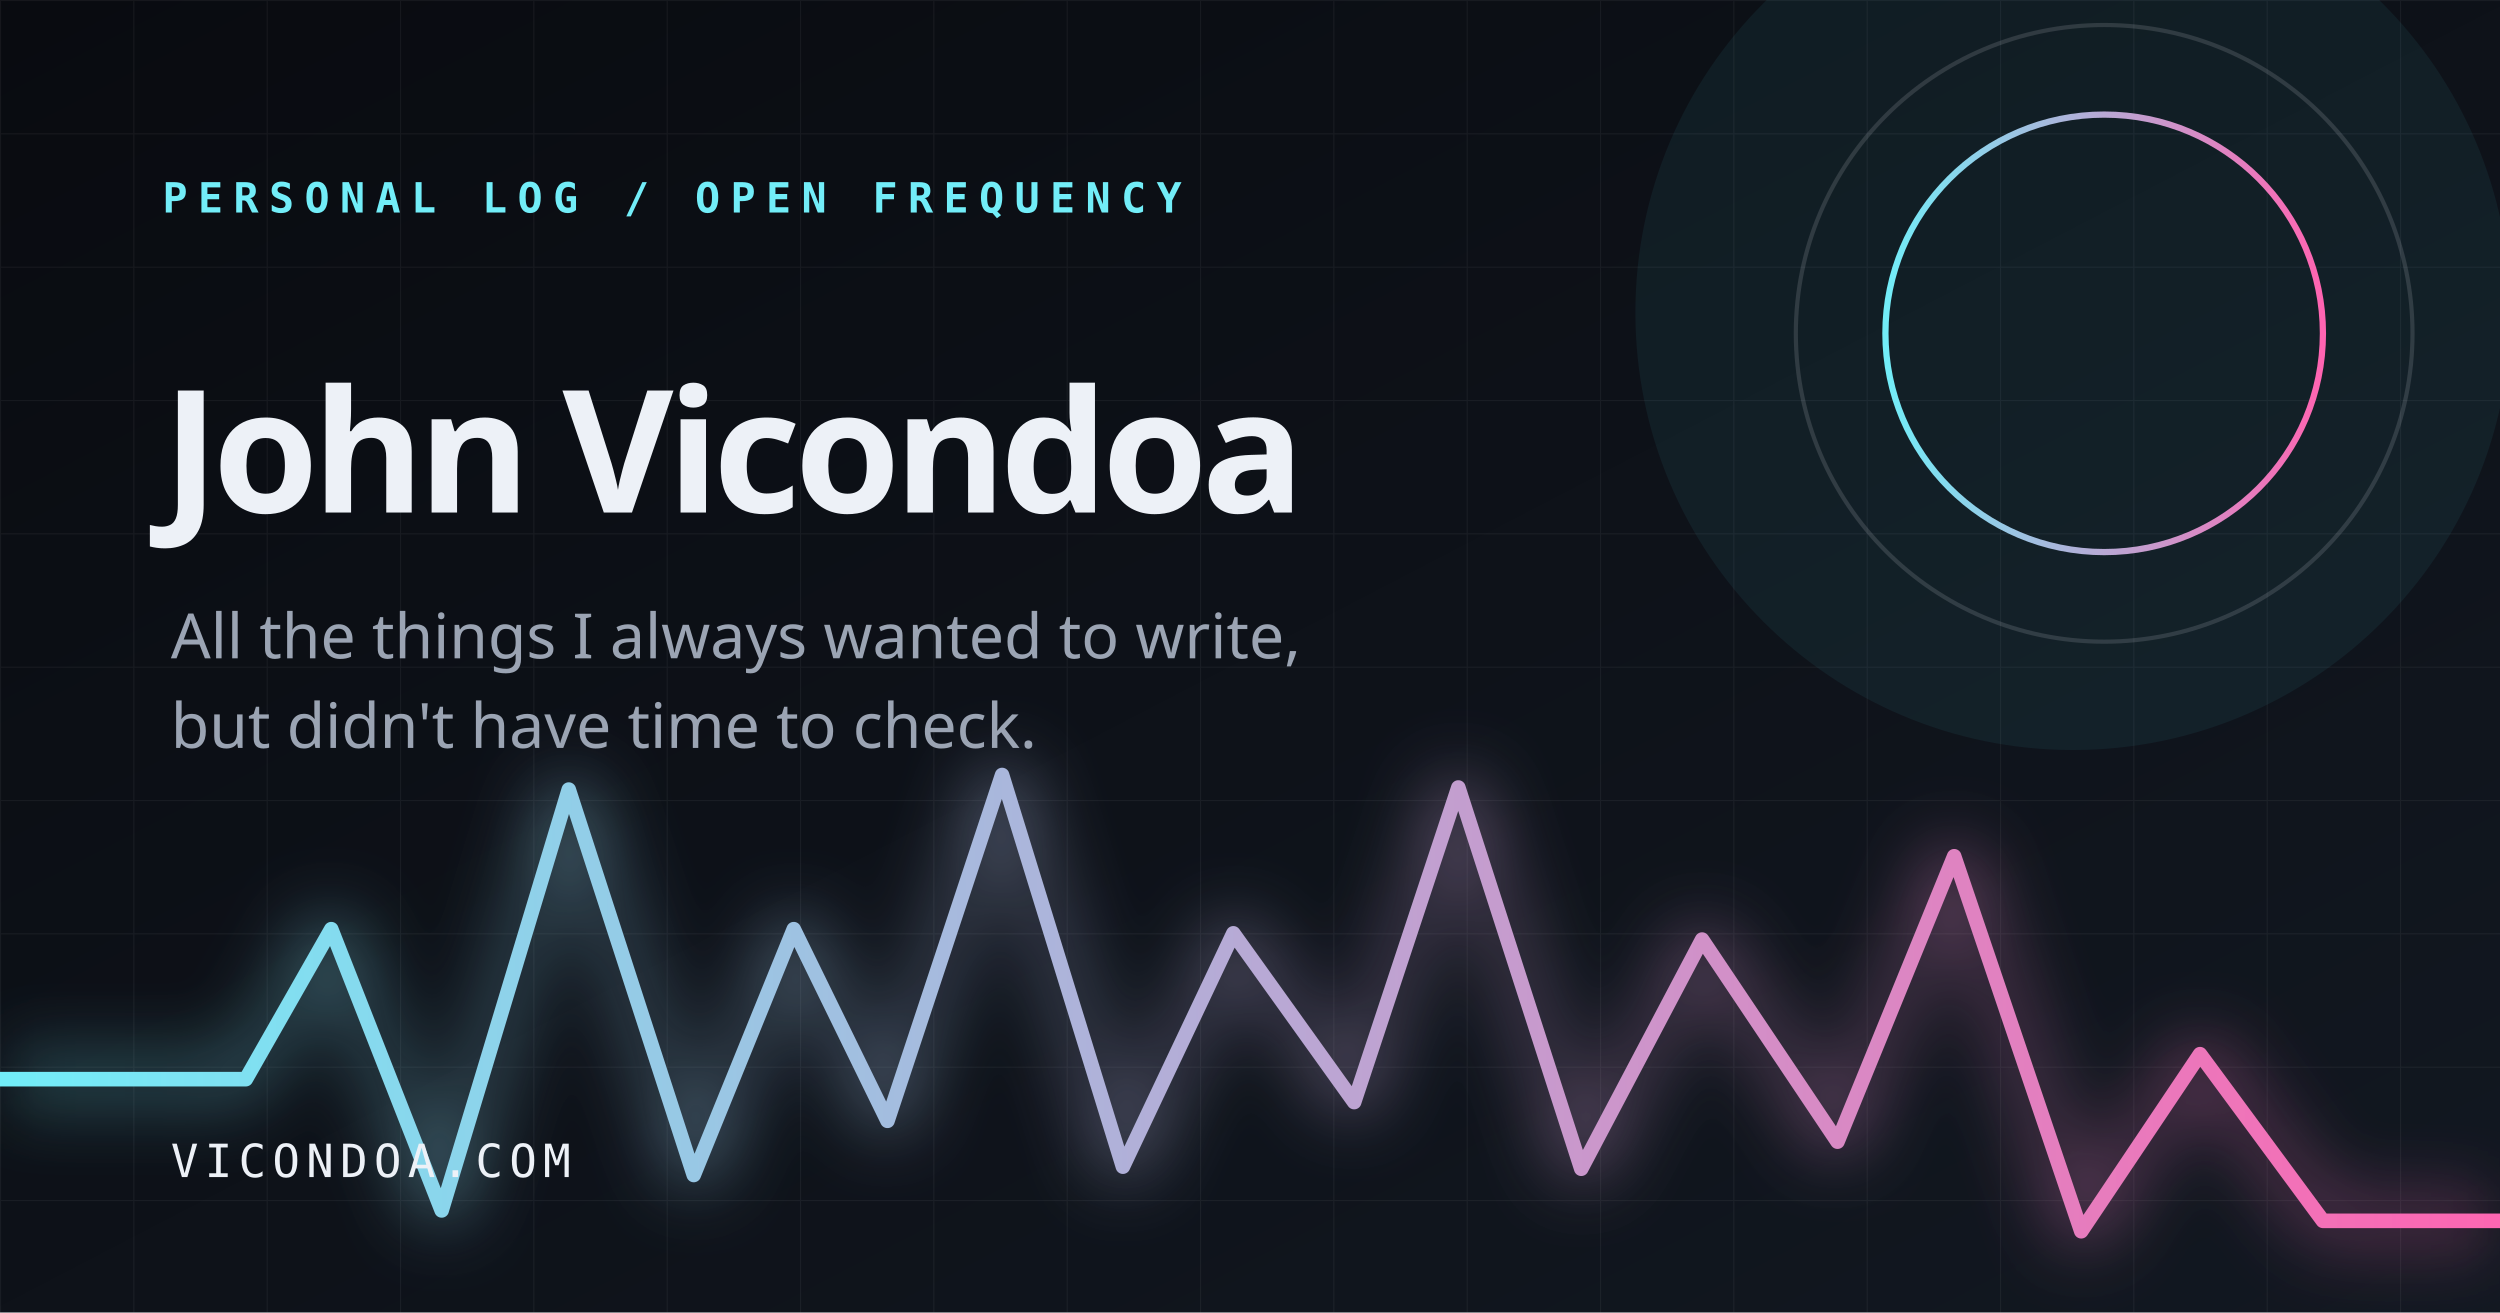
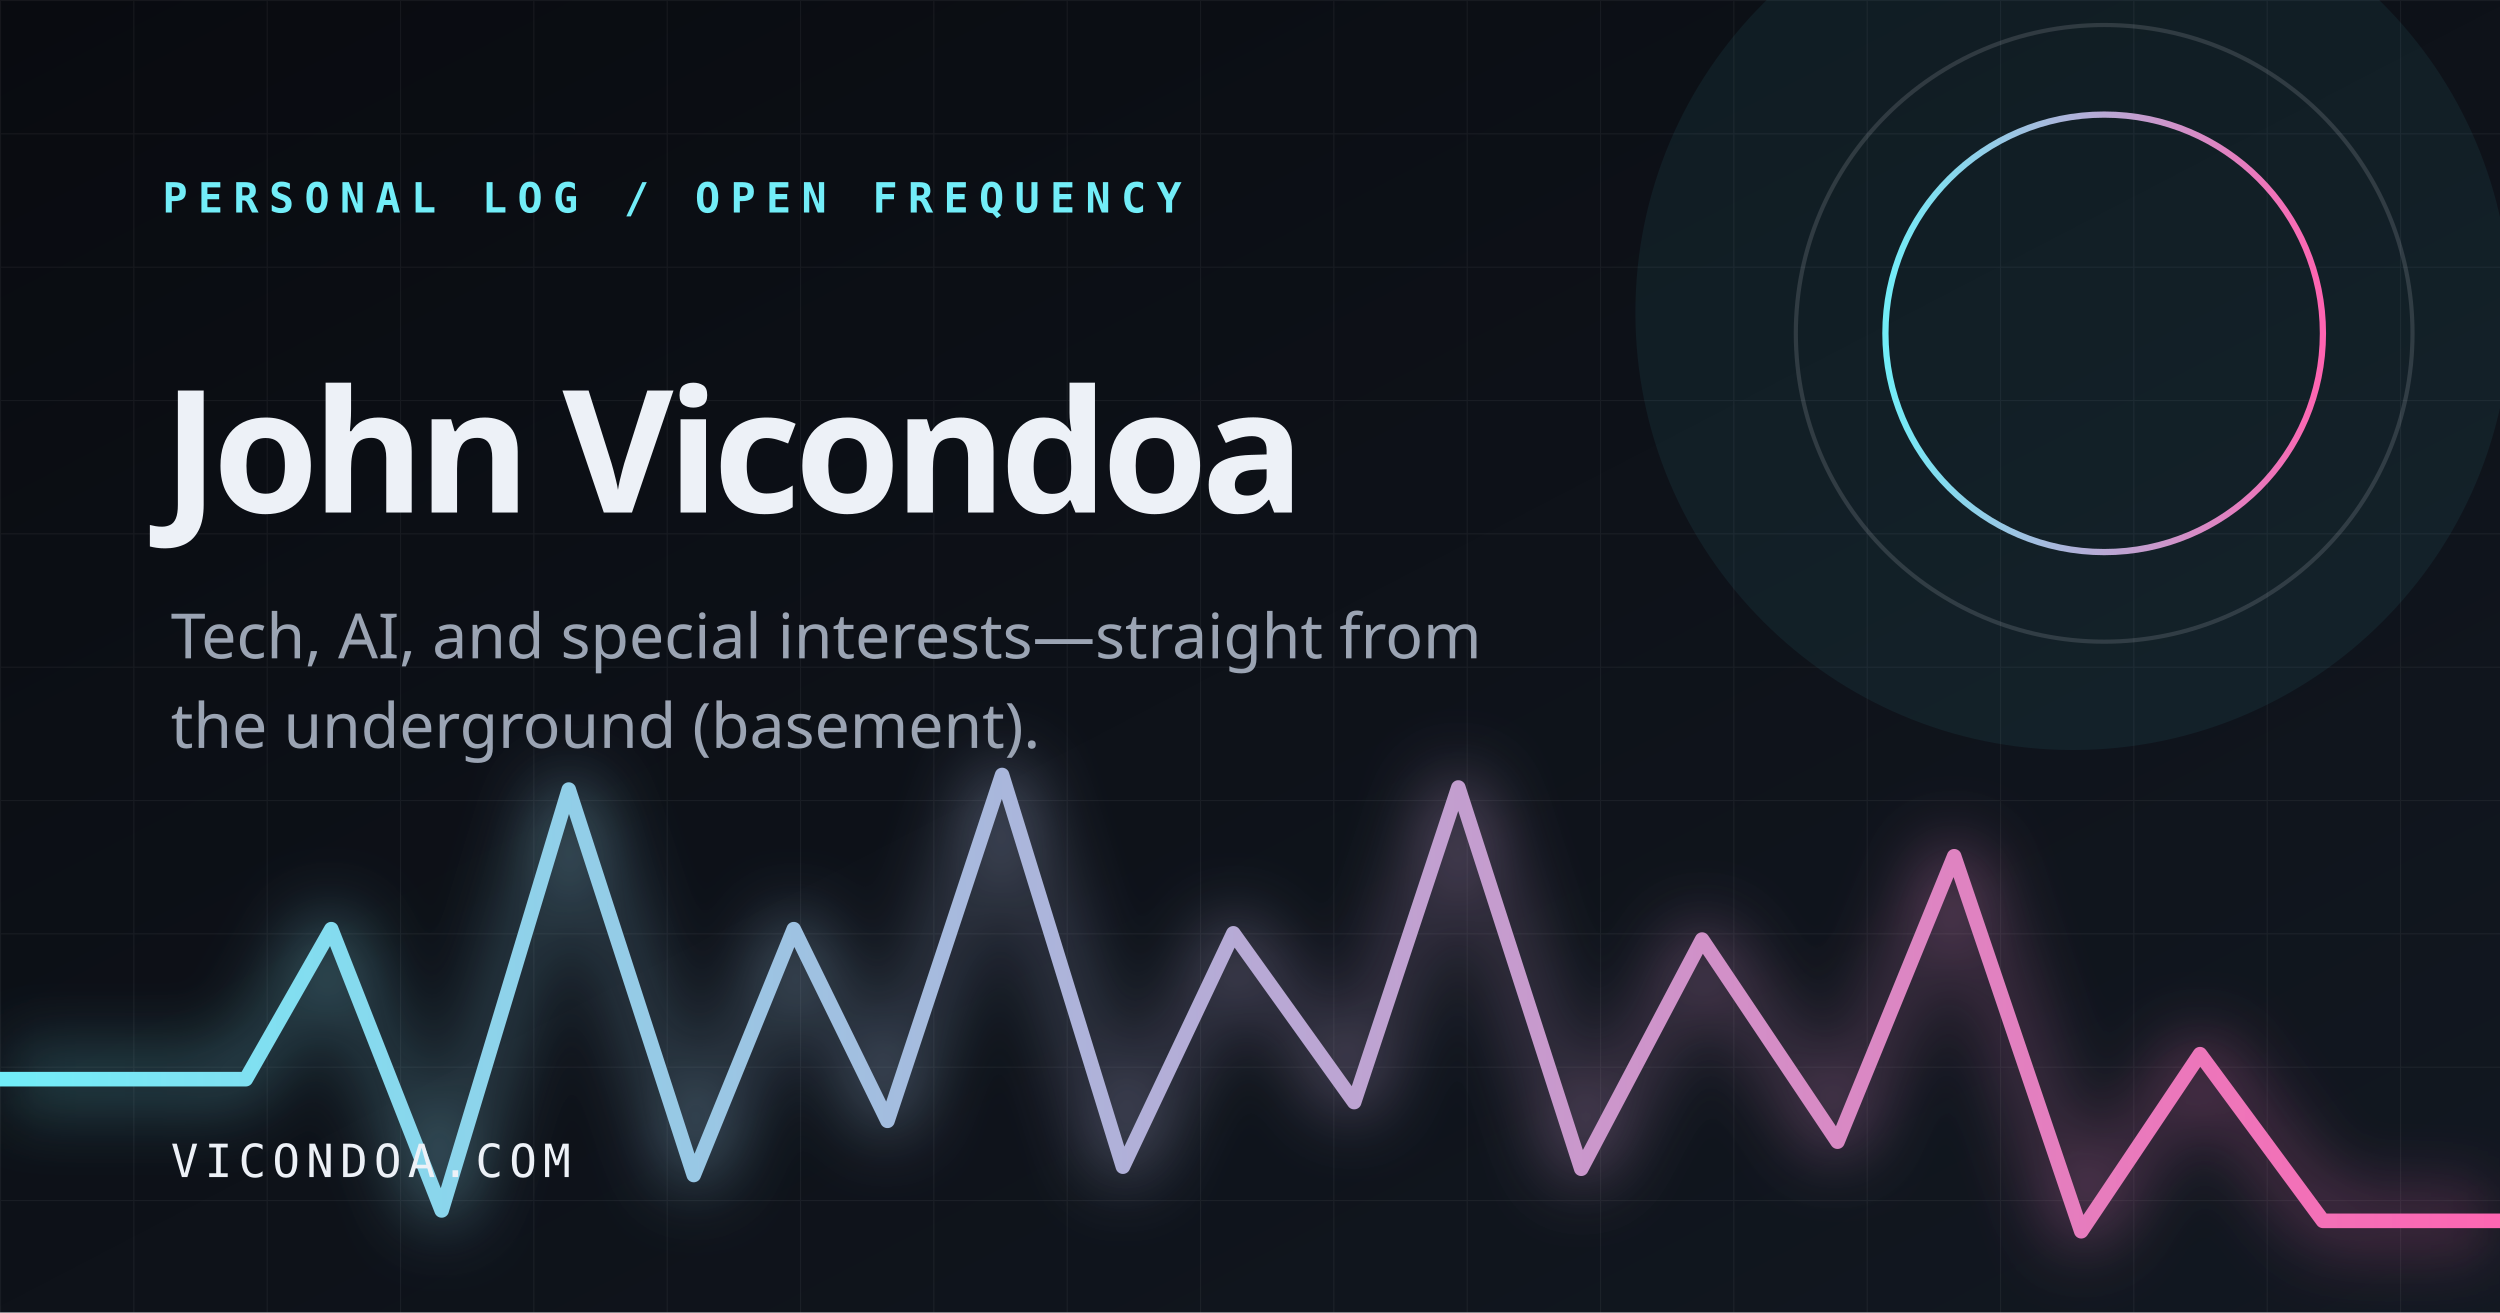
<svg xmlns="http://www.w3.org/2000/svg" viewBox="0 0 1200 630" role="img" aria-labelledby="title desc">
  <defs>
    <linearGradient id="background" x1="0" y1="0" x2="1" y2="1">
      <stop offset="0" stop-color="#090b10" />
      <stop offset="1" stop-color="#121821" />
    </linearGradient>
    <linearGradient id="signal" x1="0" y1="0" x2="1" y2="0">
      <stop offset="0" stop-color="#72edf8" />
      <stop offset="1" stop-color="#ff64b1" />
    </linearGradient>
    <pattern id="grid" width="64" height="64" patternUnits="userSpaceOnUse">
      <path d="M64 0H0v64" fill="none" stroke="#edf1f7" stroke-opacity=".055" />
    </pattern>
    <filter id="glow" x="-40%" y="-100%" width="180%" height="300%">
      <feGaussianBlur stdDeviation="18" result="blur" />
      <feMerge>
        <feMergeNode in="blur" />
        <feMergeNode in="SourceGraphic" />
      </feMerge>
    </filter>
  </defs>
  <rect width="1200" height="630" fill="url(#background)" />
  <rect width="1200" height="630" fill="url(#grid)" />
  <circle cx="995" cy="150" r="210" fill="#4bd8e8" opacity=".07" />
  <circle cx="1010" cy="160" r="105" fill="none" stroke="url(#signal)" stroke-width="3" />
  <circle cx="1010" cy="160" r="148" fill="none" stroke="#edf1f7" stroke-opacity=".14" stroke-width="2" />
  <path d="M0 518h118l41-72 53 135 61-202 60 185 48-118 45 92 55-166 58 188 53-112 58 81 50-151 59 183 58-110 65 97 56-137 61 180 57-85 59 80h104" fill="none" stroke="url(#signal)" stroke-linecap="round" stroke-linejoin="round" stroke-width="7" filter="url(#glow)" />
  <text x="78" y="102" fill="#72edf8" font-family="monospace" font-size="20" font-weight="700" letter-spacing="5">PERSONAL LOG / OPEN FREQUENCY</text>
  <text x="78" y="246" fill="#edf1f7" font-family="sans-serif" font-size="82" font-weight="700" letter-spacing="-3">John Vicondoa</text>
-   <text x="82" y="316" fill="#9ba4b3" font-family="sans-serif" font-size="30">All the things I always wanted to write,</text>
-   <text x="82" y="359" fill="#9ba4b3" font-family="sans-serif" font-size="30">but didn't have time to check.</text>
+   <text x="82" y="316" fill="#9ba4b3" font-family="sans-serif" font-size="30">Tech, AI, and special interests—straight from</text>
+   <text x="82" y="359" fill="#9ba4b3" font-family="sans-serif" font-size="30">the underground (basement).</text>
  <text x="82" y="565" fill="#edf1f7" font-family="monospace" font-size="22" letter-spacing="3">VICONDOA.COM</text>
</svg>
